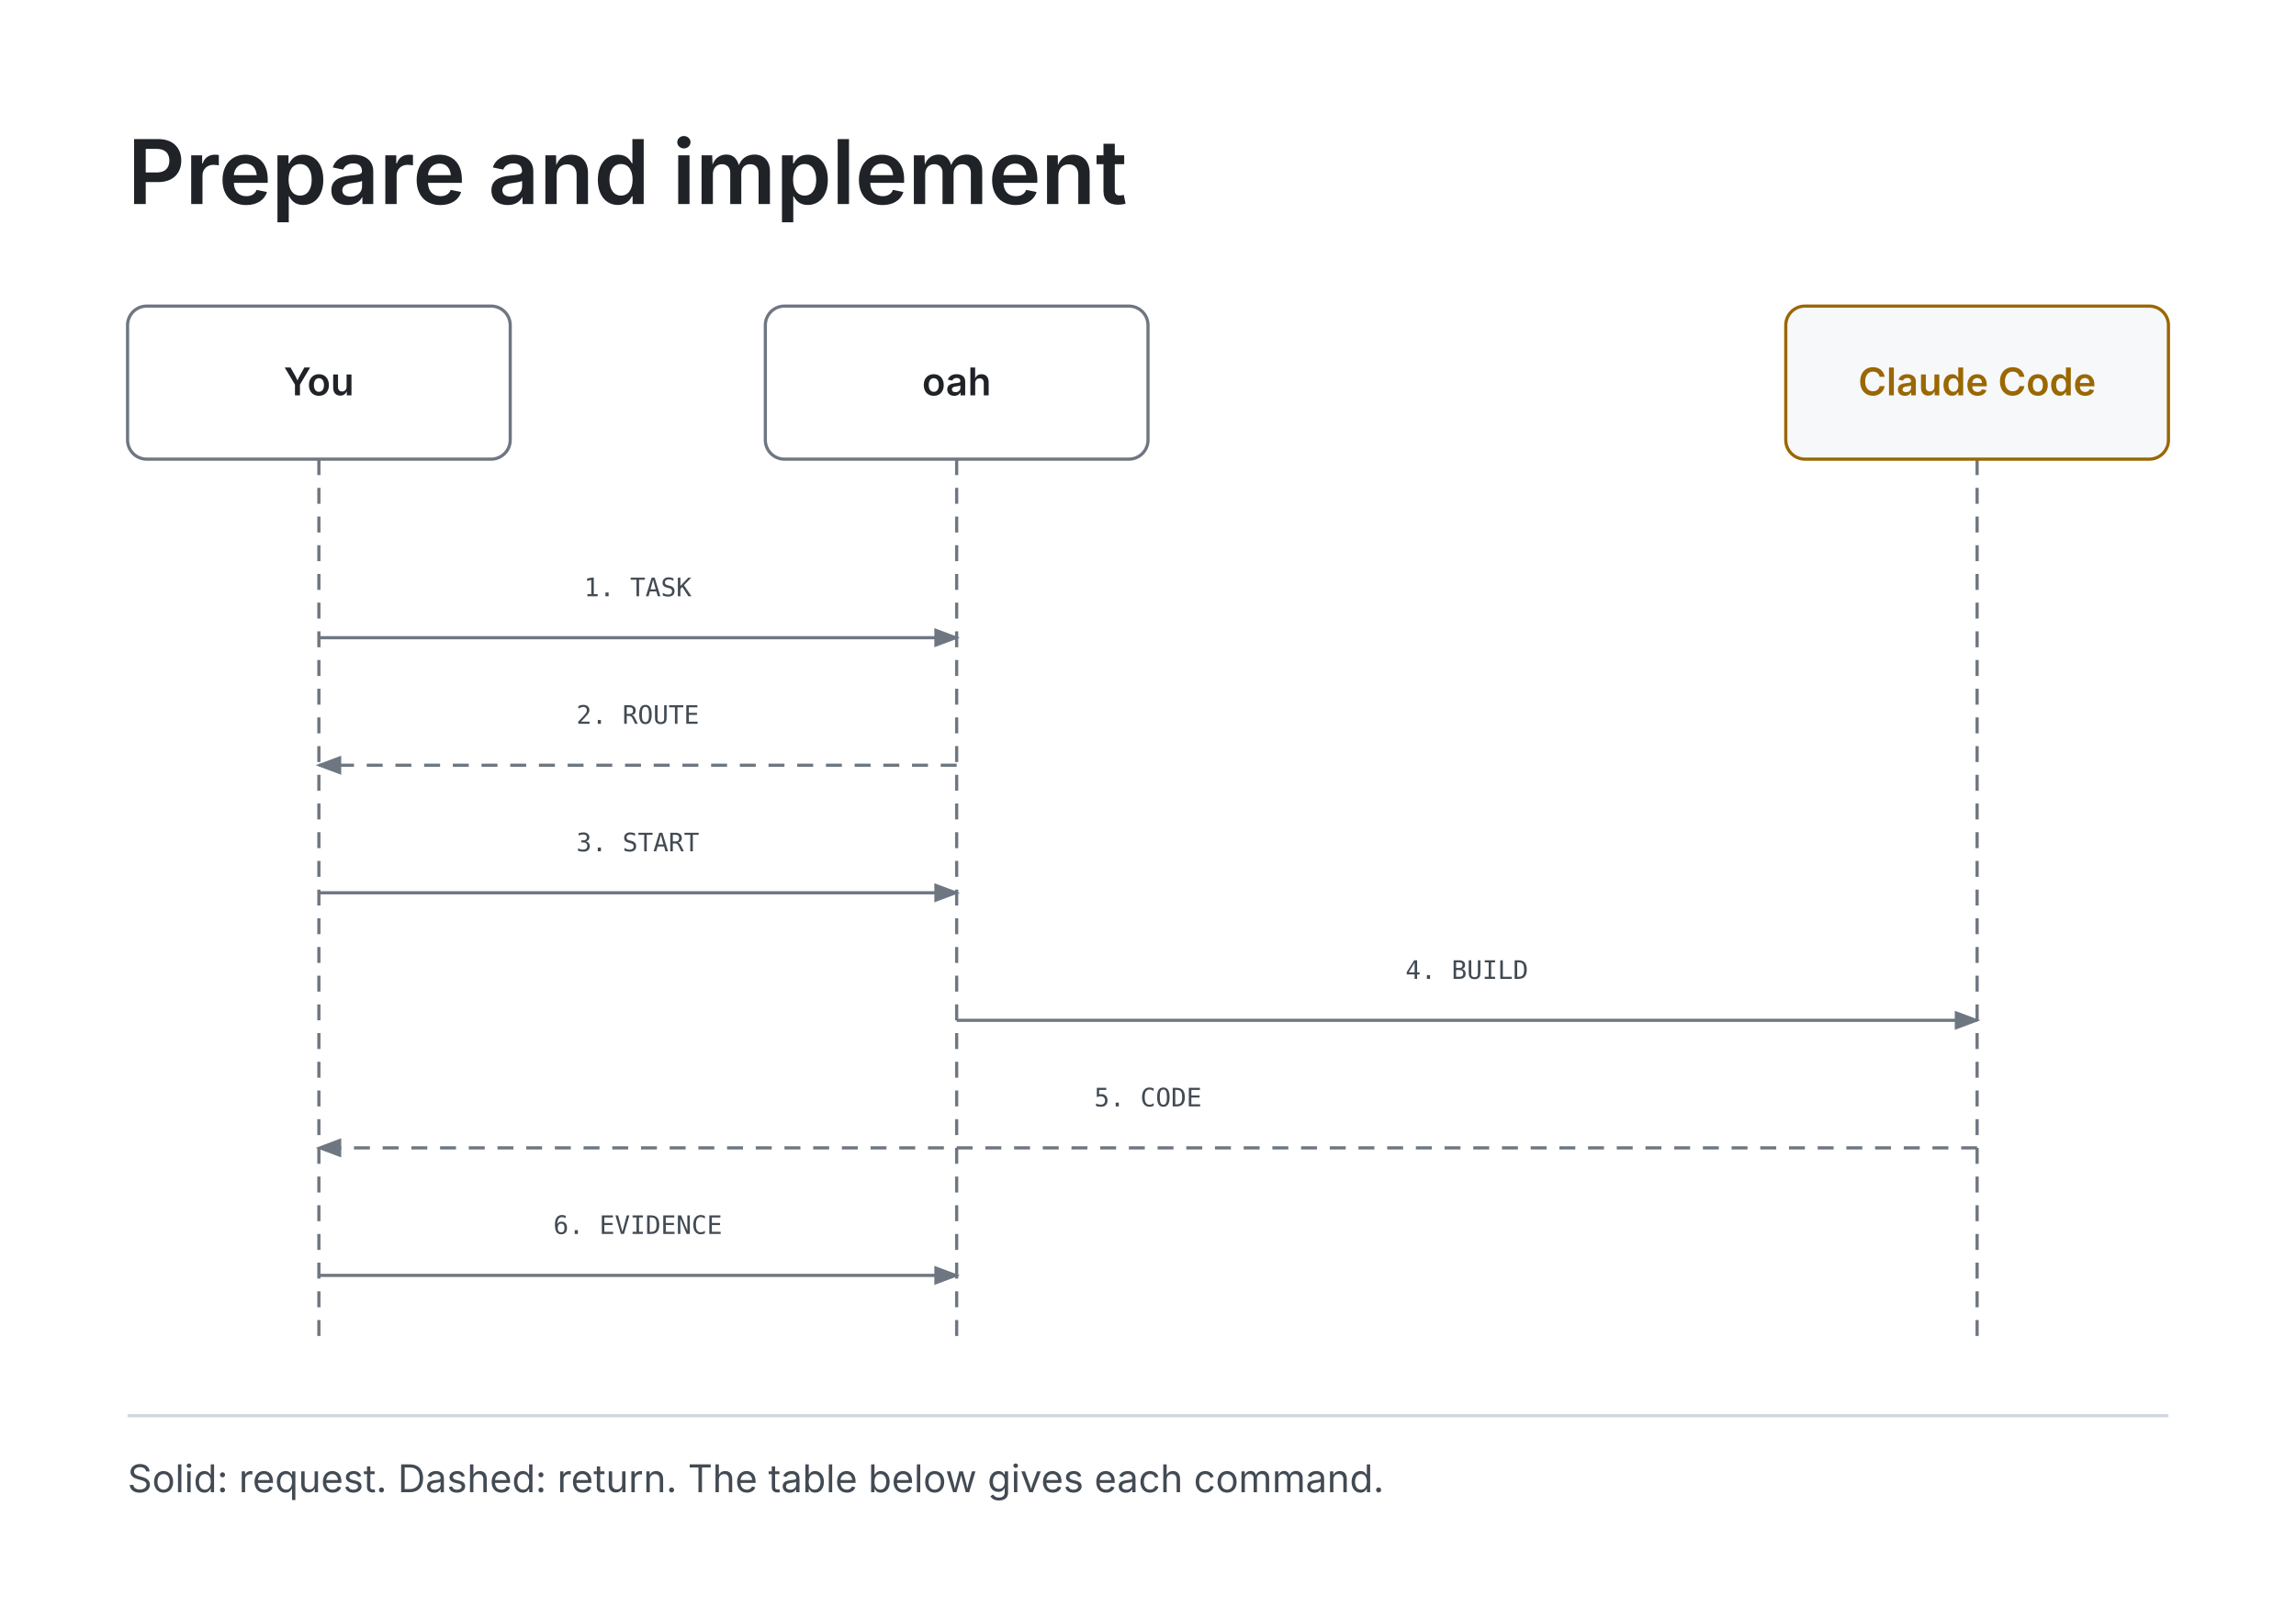
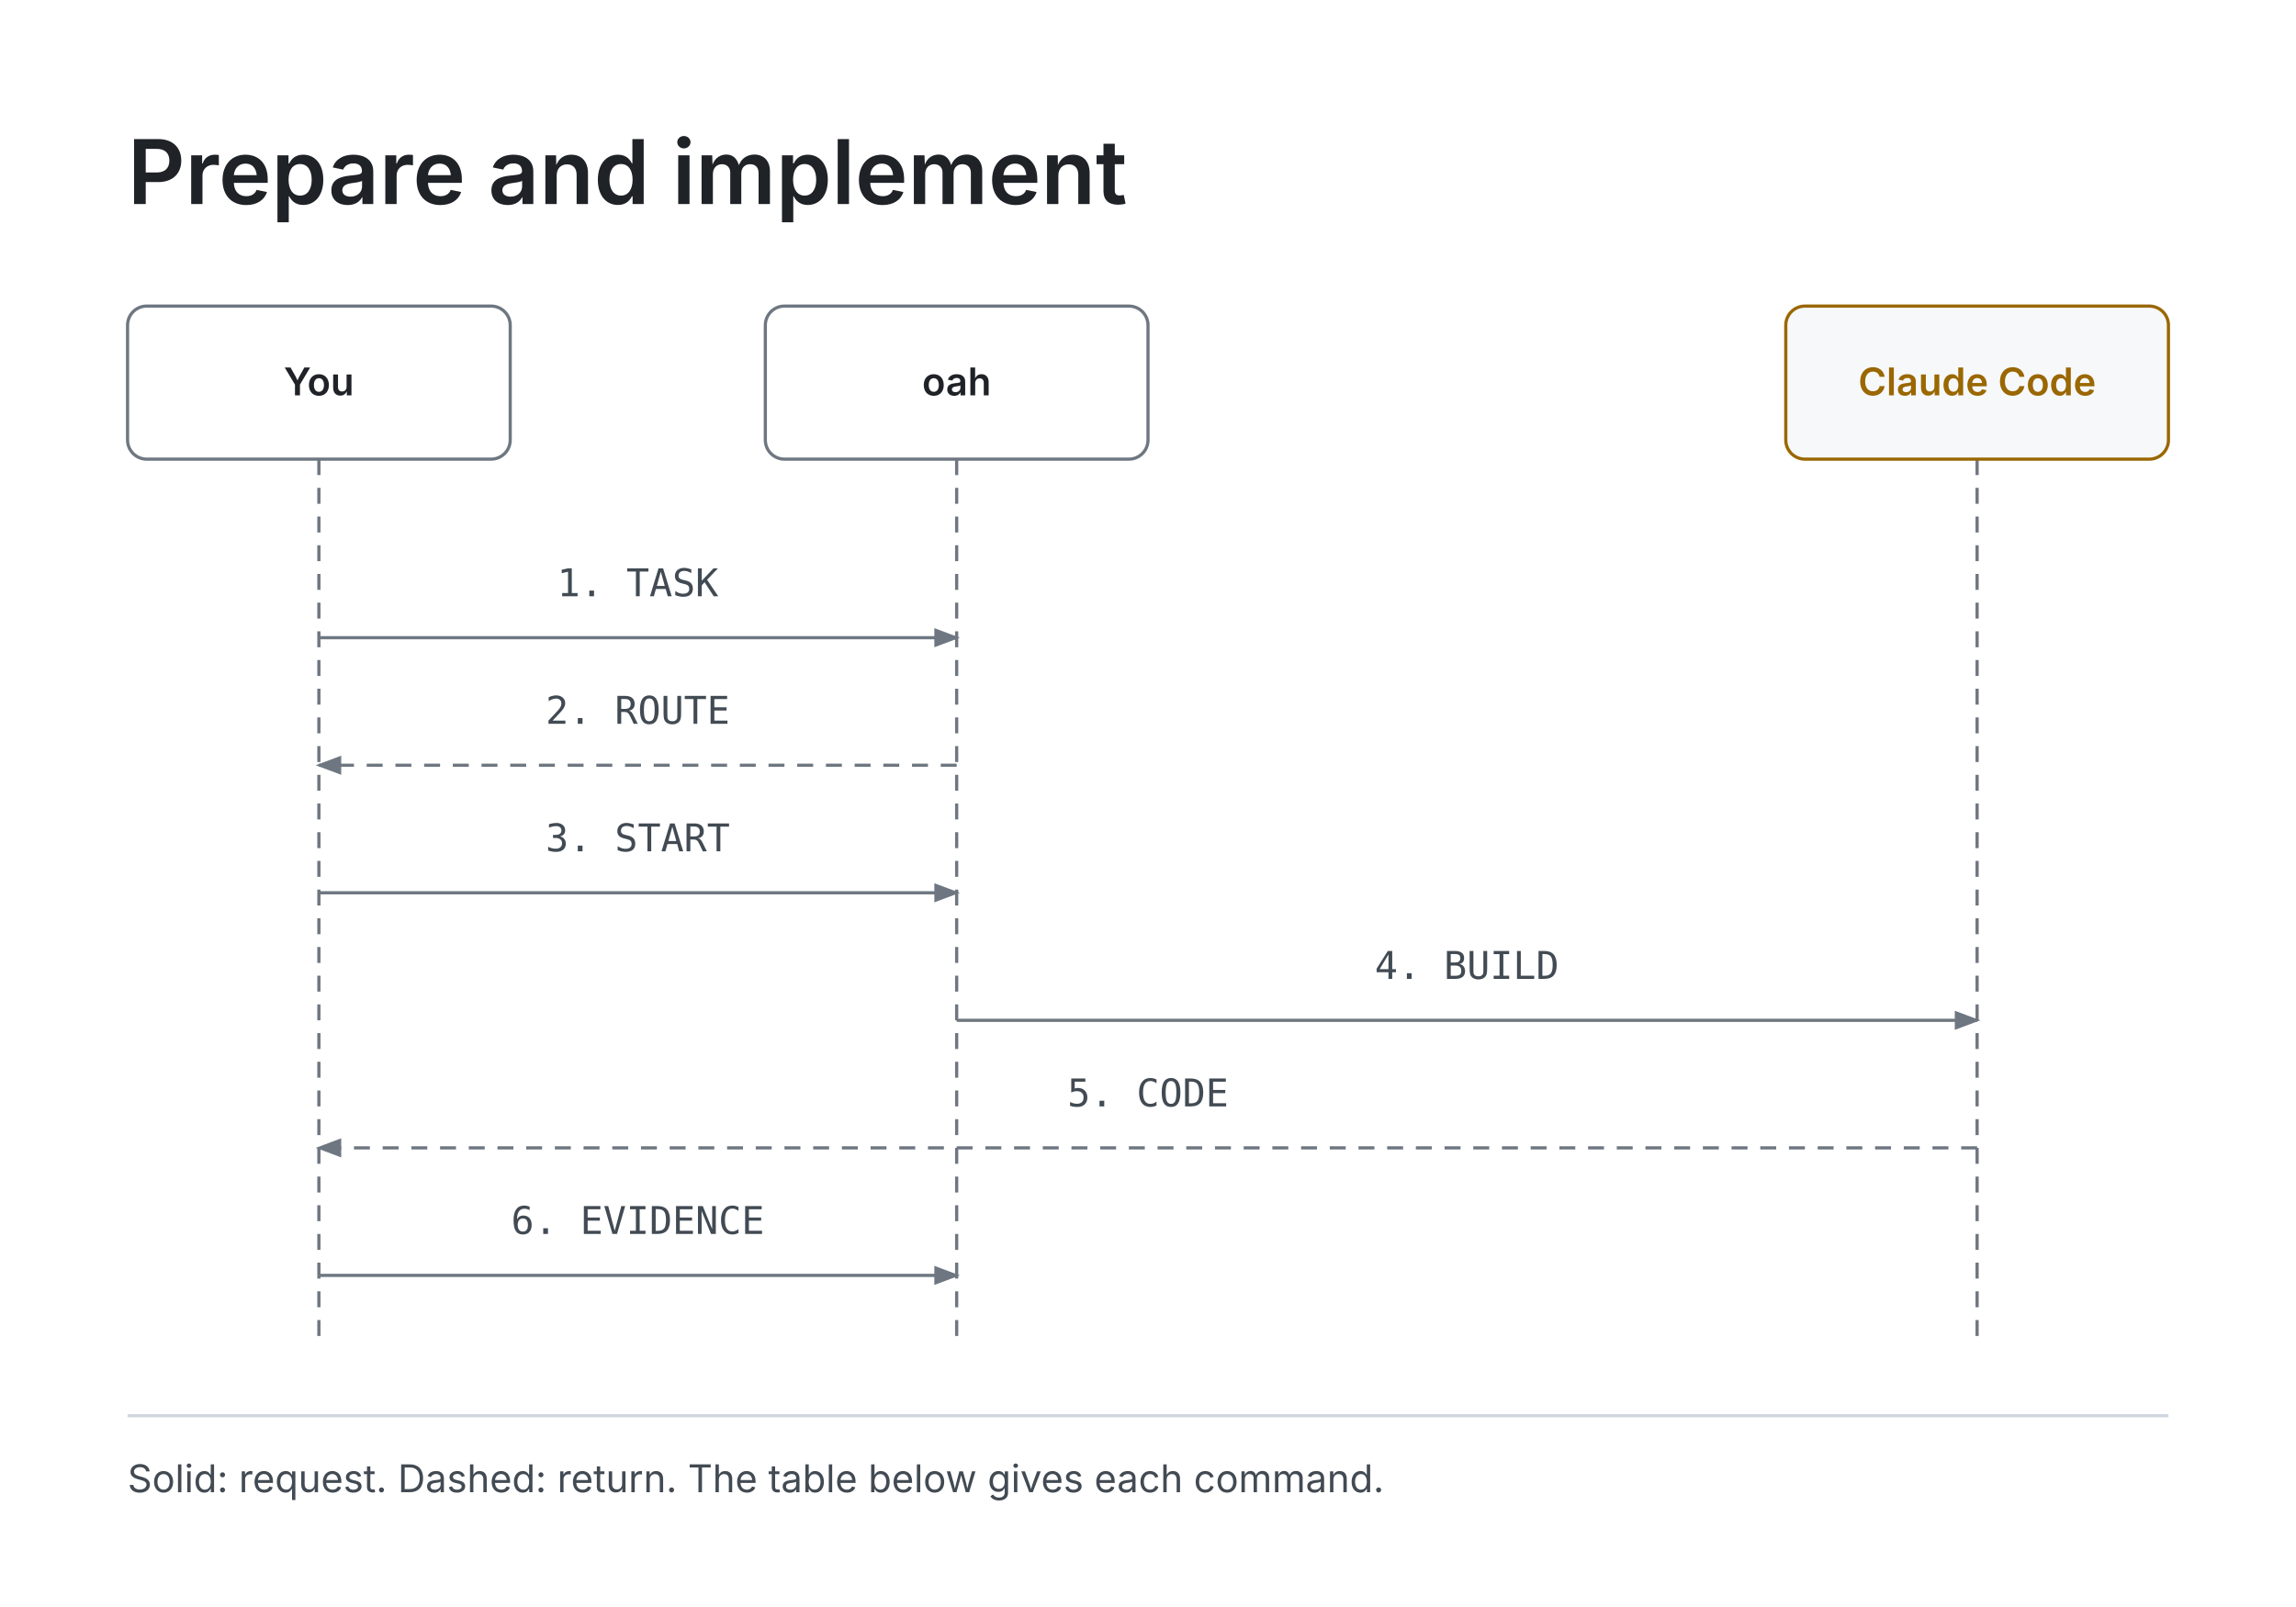
<svg xmlns="http://www.w3.org/2000/svg" viewBox="0 0 720 504" role="img" aria-labelledby="loop-start-light-title loop-start-light-desc" id="loop-start-light-root">
  <defs>
    <style>#loop-start-light-root { font-family: system-ui, -apple-system, "Segoe UI", sans-serif; color: #1f2328; }
      #loop-start-light-root .diagram-container { width: 100%; overflow-x: auto; }
      #loop-start-light-root .title { font-size: 28px; font-weight: 600; }
      #loop-start-light-root .group { font-size: 14px; font-weight: 600; }
      #loop-start-light-root .node { font-size: 12px; font-weight: 600; }
      #loop-start-light-root .label { font-size: 12px; font-weight: 400; }
      #loop-start-light-root .mono { font-family: ui-monospace, "SFMono-Regular", Consolas, monospace; font-size: 8px; }
-       #loop-start-light-root .arrow-label { font-family: ui-monospace, "SFMono-Regular", Consolas, monospace; font-size: 8px; font-weight: 400; }
+       #loop-start-light-root .arrow-label { font-family: ui-monospace, "SFMono-Regular", Consolas, monospace; font-size: 12px; font-weight: 400; }
      @media print {
#loop-start-light-root .diagram-container { overflow-x: visible; }
}</style>
    <marker id="loop-start-light-arrow" markerWidth="8" markerHeight="6" refX="7" refY="3" orient="auto">
      <polygon points="0 0, 8 3, 0 6" fill="#6e7781" />
    </marker>
    <marker id="loop-start-light-arrow-accent" markerWidth="8" markerHeight="6" refX="7" refY="3" orient="auto">
      <polygon points="0 0, 8 3, 0 6" fill="#1a7f37" />
    </marker>
    <marker id="loop-start-light-arrow-link" markerWidth="8" markerHeight="6" refX="7" refY="3" orient="auto">
      <polygon points="0 0, 8 3, 0 6" fill="#0969da" />
    </marker>
  </defs>
  <rect x="0" y="0" width="720" height="504" rx="0" fill="#ffffff" />
  <text x="40" y="64" class="title" text-anchor="start" fill="#1f2328">Prepare and implement</text>
  <line x1="100" y1="144" x2="100" y2="420" stroke="#6e7781" stroke-width="1" stroke-dasharray="5,4" />
  <line x1="300" y1="144" x2="300" y2="420" stroke="#6e7781" stroke-width="1" stroke-dasharray="5,4" />
  <line x1="620" y1="144" x2="620" y2="420" stroke="#6e7781" stroke-width="1" stroke-dasharray="5,4" />
  <line x1="100" y1="200" x2="300" y2="200" stroke="#6e7781" stroke-width="1" marker-end="url(#loop-start-light-arrow)" />
-   <rect x="174.0" y="172" width="52" height="20" rx="2" fill="#ffffff" />
+   <rect x="164" y="172" width="72" height="20" rx="2" fill="#ffffff" />
  <text x="200.0" y="187" class="arrow-label" text-anchor="middle" fill="#424a53">1. TASK</text>
  <line x1="300" y1="240" x2="100" y2="240" stroke="#6e7781" stroke-width="1" stroke-dasharray="5,4" marker-end="url(#loop-start-light-arrow)" />
-   <rect x="172.0" y="212" width="56" height="20" rx="2" fill="#ffffff" />
+   <rect x="162" y="212" width="76" height="20" rx="2" fill="#ffffff" />
  <text x="200.0" y="227" class="arrow-label" text-anchor="middle" fill="#424a53">2. ROUTE</text>
  <line x1="100" y1="280" x2="300" y2="280" stroke="#6e7781" stroke-width="1" marker-end="url(#loop-start-light-arrow)" />
-   <rect x="172.0" y="252" width="56" height="20" rx="2" fill="#ffffff" />
+   <rect x="162" y="252" width="76" height="20" rx="2" fill="#ffffff" />
  <text x="200.0" y="267" class="arrow-label" text-anchor="middle" fill="#424a53">3. START</text>
  <line x1="300" y1="320" x2="620" y2="320" stroke="#6e7781" stroke-width="1" marker-end="url(#loop-start-light-arrow)" />
-   <rect x="432.0" y="292" width="56" height="20" rx="2" fill="#ffffff" />
+   <rect x="422" y="292" width="76" height="20" rx="2" fill="#ffffff" />
  <text x="460.0" y="307" class="arrow-label" text-anchor="middle" fill="#424a53">4. BUILD</text>
  <line x1="620" y1="360" x2="100" y2="360" stroke="#6e7781" stroke-width="1" stroke-dasharray="5,4" marker-end="url(#loop-start-light-arrow)" />
-   <rect x="334.0" y="332" width="52" height="20" rx="2" fill="#ffffff" />
+   <rect x="324" y="332" width="72" height="20" rx="2" fill="#ffffff" />
  <text x="360.0" y="347" class="arrow-label" text-anchor="middle" fill="#424a53">5. CODE</text>
  <line x1="100" y1="400" x2="300" y2="400" stroke="#6e7781" stroke-width="1" marker-end="url(#loop-start-light-arrow)" />
-   <rect x="164.0" y="372" width="72" height="20" rx="2" fill="#ffffff" />
+   <rect x="150" y="372" width="100" height="20" rx="2" fill="#ffffff" />
  <text x="200.0" y="387" class="arrow-label" text-anchor="middle" fill="#424a53">6. EVIDENCE</text>
  <rect x="40" y="96" width="120" height="48" rx="6" fill="#ffffff" stroke="#6e7781" stroke-width="1" />
  <text x="100.0" y="124.0" class="node" text-anchor="middle" fill="#1f2328">You</text>
  <rect x="240" y="96" width="120" height="48" rx="6" fill="#ffffff" stroke="#6e7781" stroke-width="1" />
  <text x="300.0" y="124.0" class="node" text-anchor="middle" fill="#1f2328">oah</text>
  <rect x="560" y="96" width="120" height="48" rx="6" fill="#f6f8fa" stroke="#9a6700" stroke-width="1" />
  <text x="620.0" y="124.0" class="node" text-anchor="middle" fill="#9a6700">Claude Code</text>
  <line x1="40" y1="444" x2="680" y2="444" stroke="#d0d7de" stroke-width="1" />
  <text x="40" y="468" class="label" text-anchor="start" fill="#424a53">Solid: request. Dashed: return. The table below gives each command.</text>
</svg>
